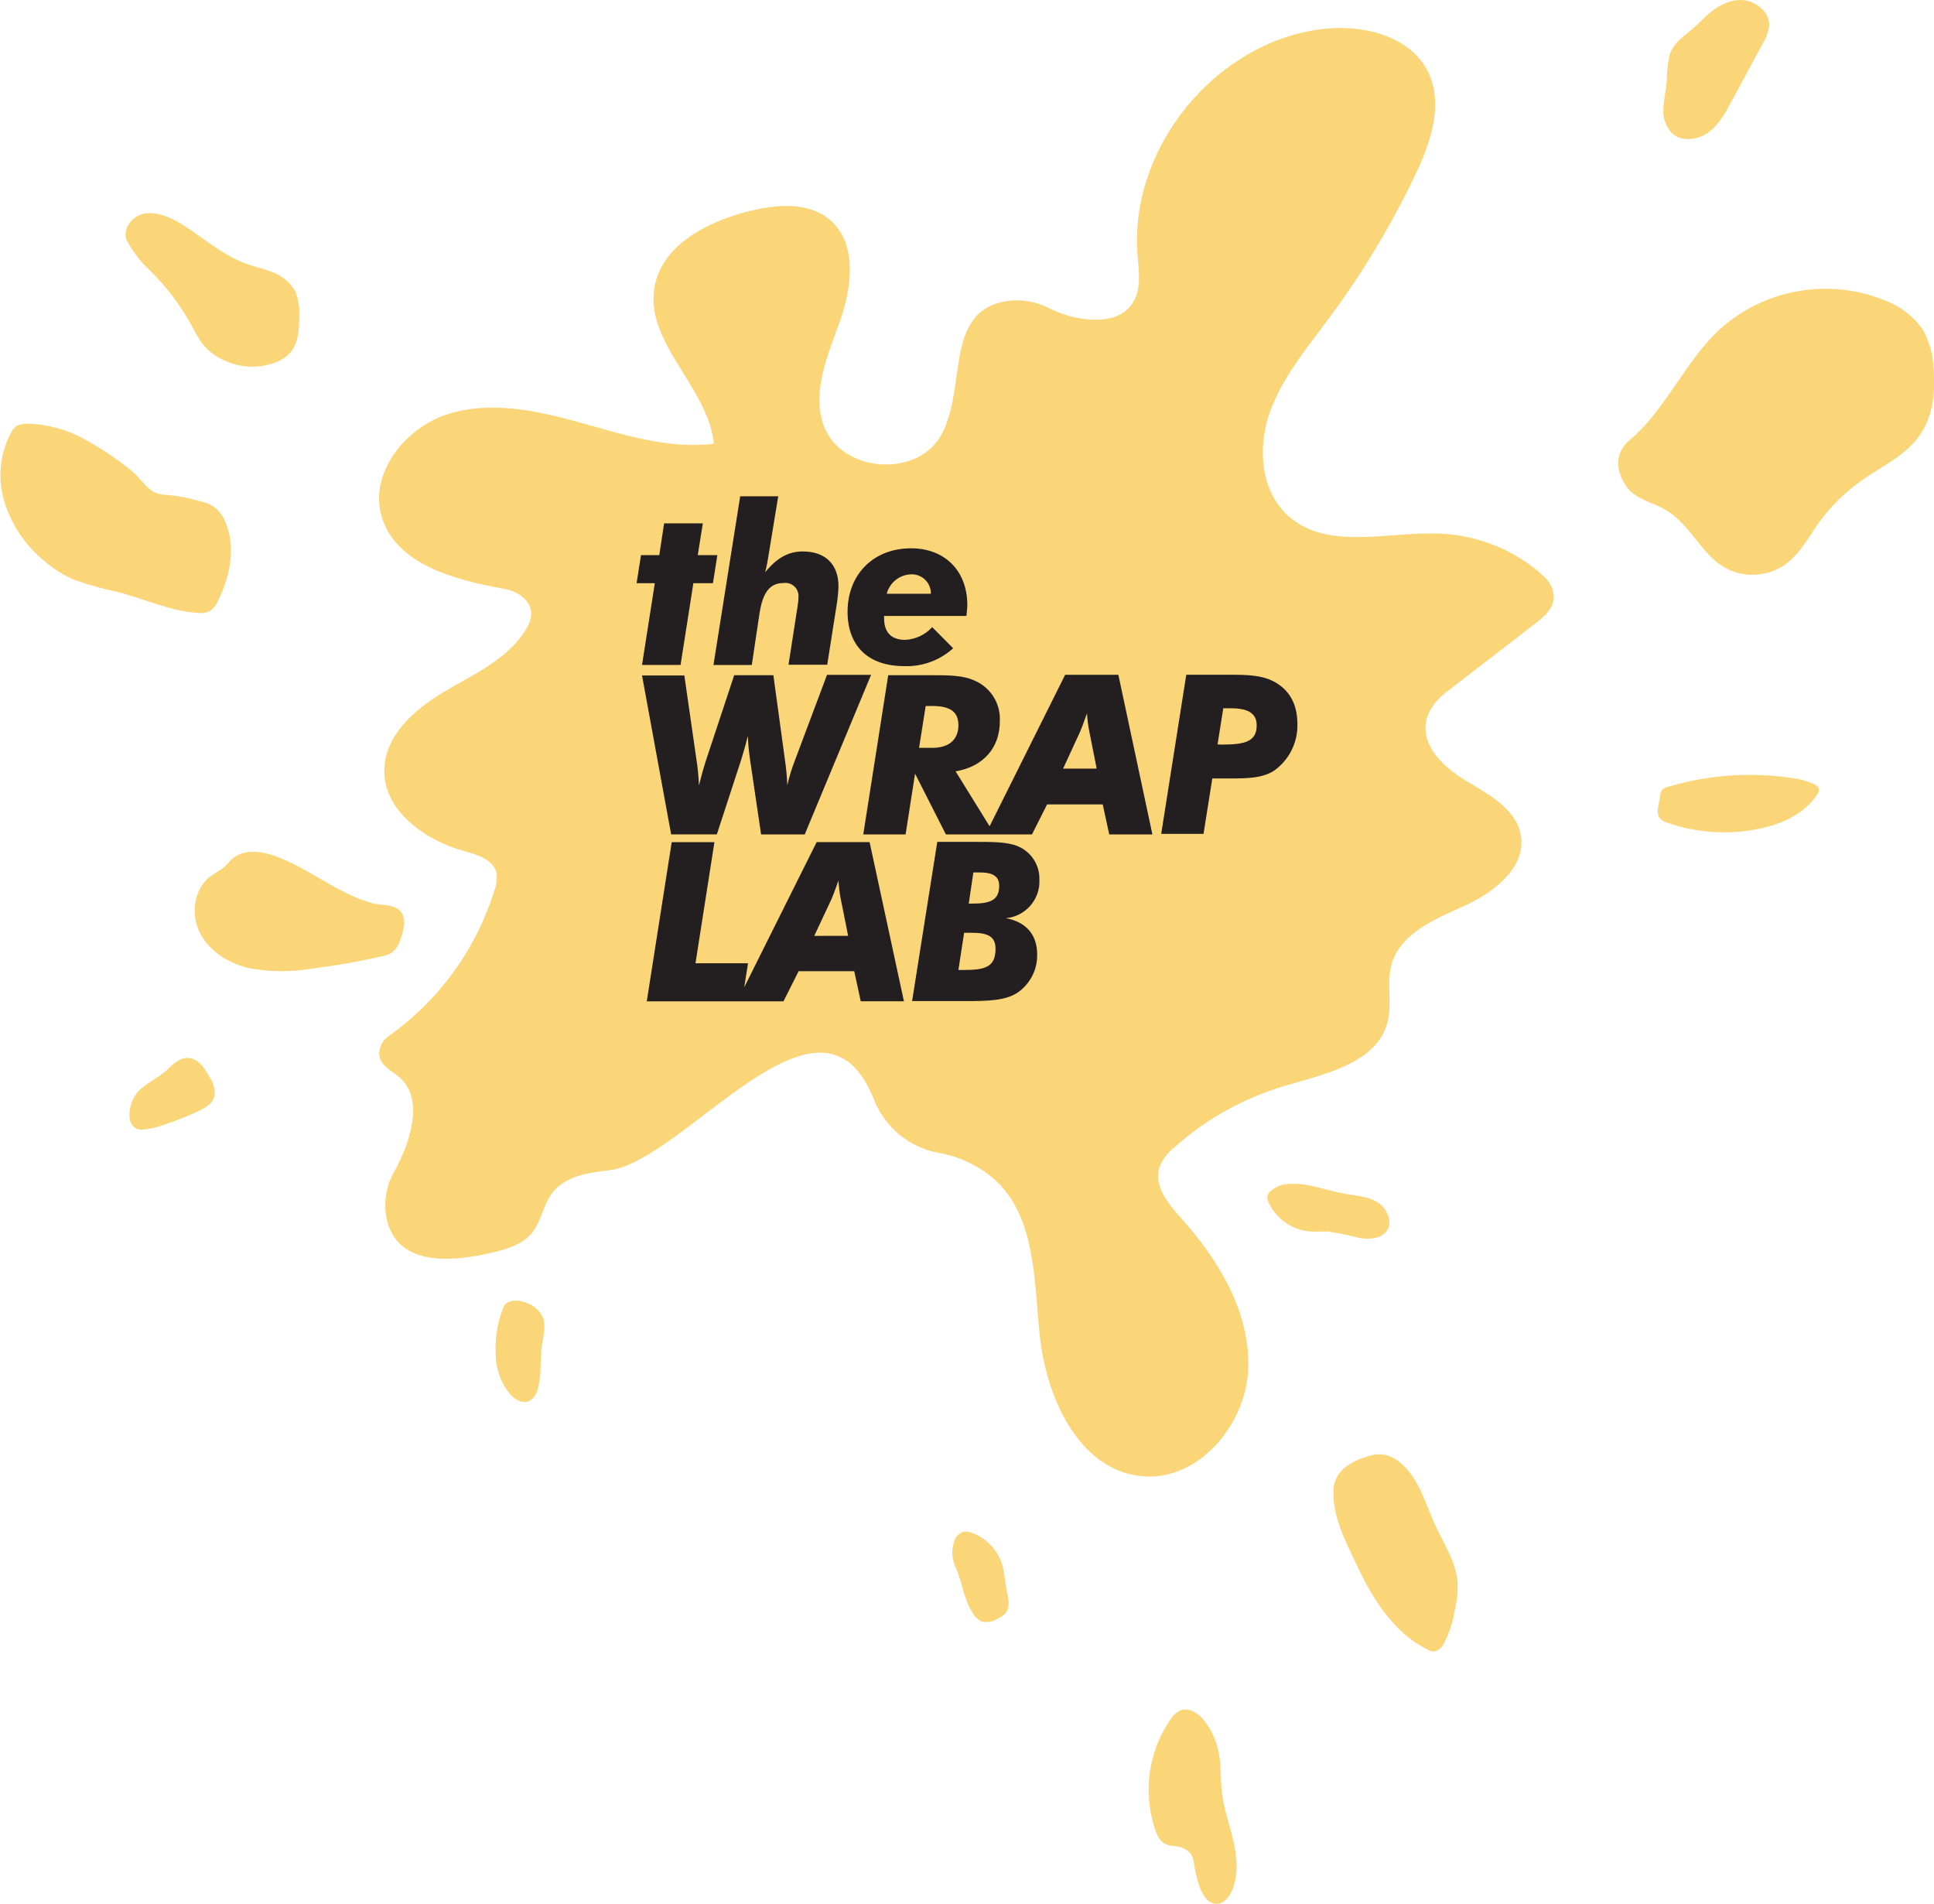
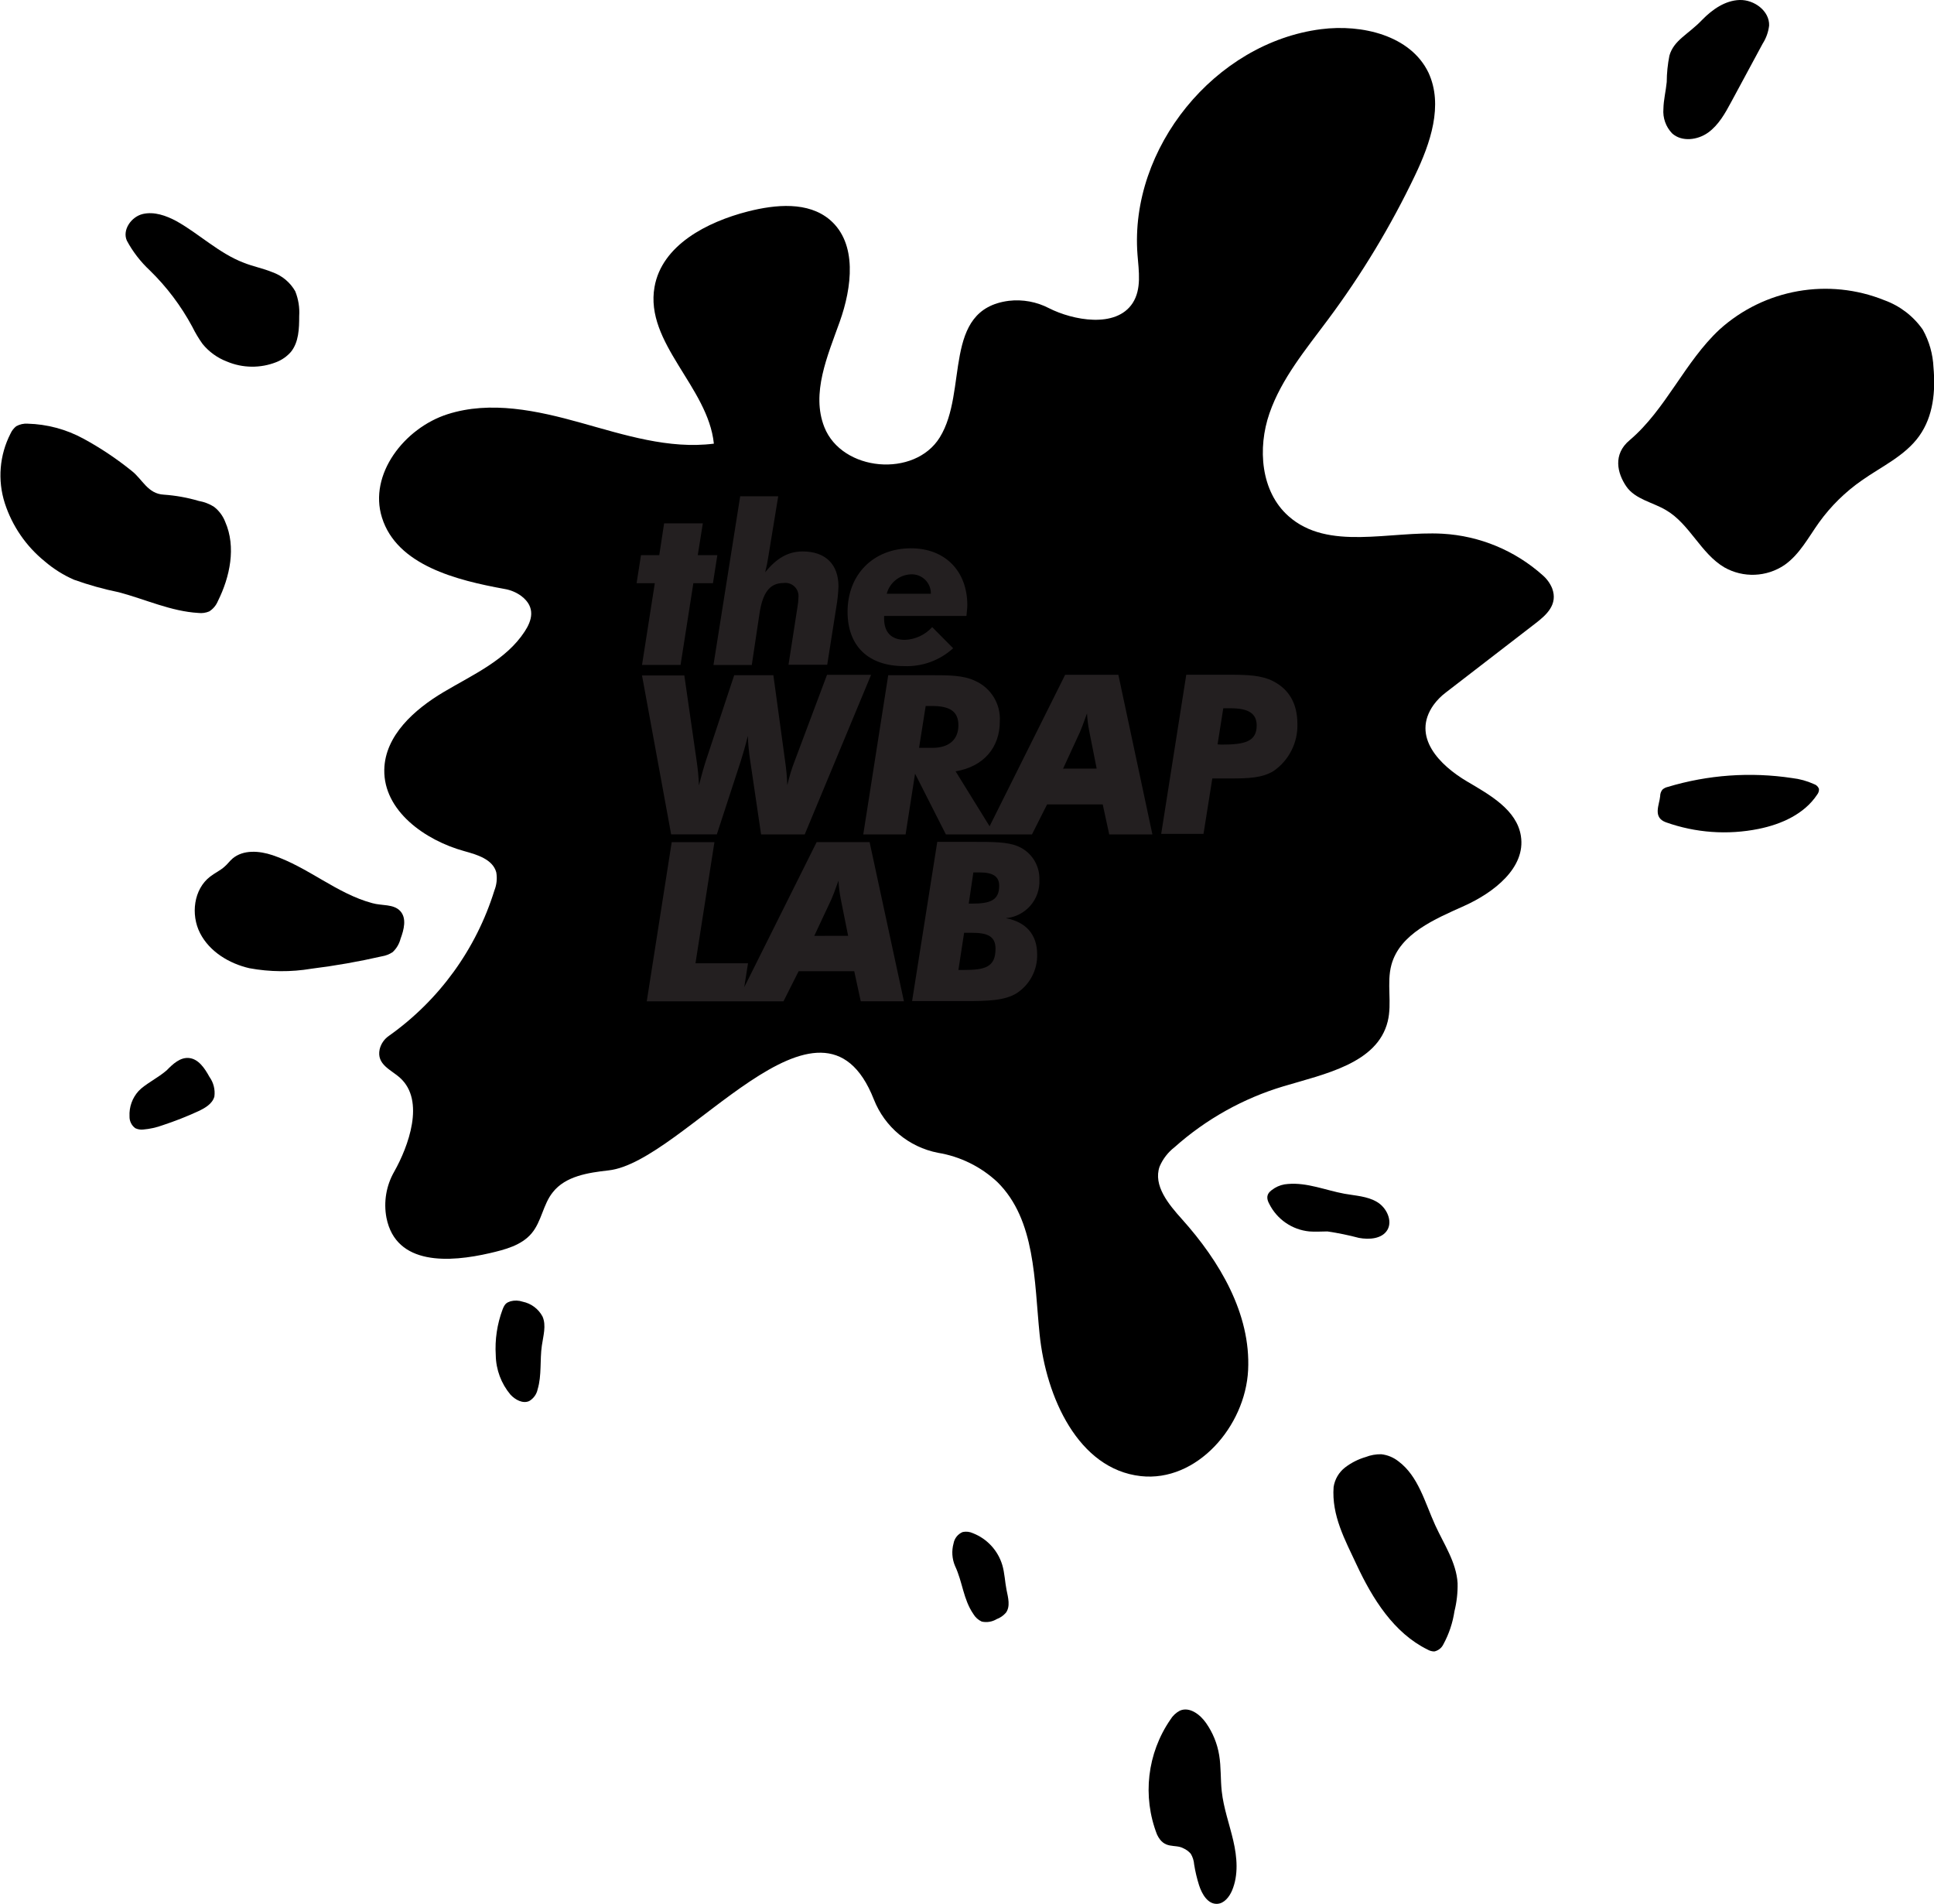
<svg xmlns="http://www.w3.org/2000/svg" viewBox="0 0 338.65 333.34">
  <defs>
-     <style>.cls-1{fill:#fad679;}.cls-2{fill:#231f20;}</style>
+     <style>
+       .cls-2 {
+         fill: #231f20;
+       }
+     </style>
  </defs>
  <g id="Layer_2" data-name="Layer 2">
    <g id="Layer_1-2" data-name="Layer 1">
-       <path class="cls-1" d="M51.7,51a7.43,7.43,0,0,0-4-3.34c-1.64-.68-3.39-1-5.05-1.67-4.31-1.65-7.71-5-11.75-7.27C29.09,37.75,27,37,25,37.47s-3.64,2.79-2.78,4.68a20.21,20.21,0,0,0,4,5.18,40.81,40.81,0,0,1,7.45,9.88,21.35,21.35,0,0,0,1.79,3,10.15,10.15,0,0,0,4.27,3.09,11.44,11.44,0,0,0,8.64.11,6.54,6.54,0,0,0,2.58-1.81c1.37-1.7,1.44-4.07,1.44-6.26A9.9,9.9,0,0,0,51.7,51Z" />
-       <path class="cls-1" d="M213.93,313.62c-.23-2.1-.1-4.23-.45-6.32a13.64,13.64,0,0,0-2.3-5.63c-1.05-1.5-2.89-2.89-4.57-2.16a4.26,4.26,0,0,0-1.67,1.57,21.65,21.65,0,0,0-2.34,20.13c1.28,2.69,3.12,1.59,4.63,2.41a3.73,3.73,0,0,1,1.27.94,4.21,4.21,0,0,1,.6,1.89,25.19,25.19,0,0,0,.86,3.63c.5,1.56,1.54,3.34,3.17,3.26,1.22-.06,2.12-1.2,2.6-2.32,1.16-2.73.89-5.86.22-8.75S214.25,316.57,213.93,313.62Z" />
-       <path class="cls-1" d="M309.78,4.46c.08-2.54-2.61-4.53-5.15-4.46s-4.81,1.66-6.58,3.48c-2.5,2.61-4.94,3.52-5.73,6.26a24.54,24.54,0,0,0-.47,4.62c-.15,1.57-.55,3.11-.58,4.68a5.54,5.54,0,0,0,1.52,4.31c1.68,1.53,4.46,1.19,6.3-.13s3-3.4,4.07-5.4l5.49-10.18A7.47,7.47,0,0,0,309.78,4.46Z" />
-       <path class="cls-1" d="M336.68,57.71A14,14,0,0,0,330,52.58a27.65,27.65,0,0,0-28.88,5.09c-6.12,5.68-9.4,14-15.75,19.39-3,2.49-2.17,5.8-.61,8.09s4.66,2.78,7,4.19c4.12,2.42,6.05,7.57,10.18,10a10,10,0,0,0,10.54-.42c2.64-1.85,4.18-4.84,6.06-7.47A31.15,31.15,0,0,1,326,84.12c3.49-2.46,7.59-4.31,10.07-7.79s2.86-7.87,2.49-12A14.87,14.87,0,0,0,336.68,57.71Z" />
-       <path class="cls-1" d="M241.09,210.43c-1.7-1-3.74-1.07-5.67-1.42-3.31-.61-6.54-2-9.89-1.71a5,5,0,0,0-2.34.72c-.68.47-1.87,1.09-.93,2.78a8.8,8.8,0,0,0,7,4.81c1.05.09,2.12,0,3.18,0a49.84,49.84,0,0,1,5.51,1.13c1.83.34,4.08.17,5-1.42S242.79,211.41,241.09,210.43Z" />
-       <path class="cls-1" d="M317.64,137.29a12.69,12.69,0,0,0-3.83-1.06A49.76,49.76,0,0,0,292,137.79a2,2,0,0,0-.91.47,1.83,1.83,0,0,0-.39,1.14c-.12,1.47-1.36,3.71,1,4.57a30.42,30.42,0,0,0,16.24,1.16c4-.81,8-2.6,10.25-6a1.45,1.45,0,0,0,.32-1A1.36,1.36,0,0,0,317.64,137.29Z" />
-       <path class="cls-1" d="M175.5,274a8.66,8.66,0,0,0-5.15-5.56,2.82,2.82,0,0,0-1.78-.2,2.66,2.66,0,0,0-1.6,2,6,6,0,0,0,.26,3.94c1.33,2.81,1.42,5.8,3.21,8.42a3.29,3.29,0,0,0,1.47,1.32,3.58,3.58,0,0,0,2.61-.43,4,4,0,0,0,1.61-1.11c.83-1.11.39-2.67.12-4S175.92,275.4,175.5,274Z" />
-       <path class="cls-1" d="M252.75,287.88a17.55,17.55,0,0,0,1.93-5.77,18.62,18.62,0,0,0,.55-4.92c-.22-3.65-2.4-6.83-3.92-10.15-1.82-4-2.95-8.59-6.45-11.19a5.89,5.89,0,0,0-3-1.23,7.13,7.13,0,0,0-2.73.49,11,11,0,0,0-3.61,1.83,5.36,5.36,0,0,0-2,3.41c-.37,5,2,9.27,4,13.56,2.8,6,6.53,12,12.45,14.91a2.39,2.39,0,0,0,1.18.33A2.3,2.3,0,0,0,252.75,287.88Z" />
-       <path class="cls-1" d="M95,230.51a5.1,5.1,0,0,0-3.48-2.6,3.69,3.69,0,0,0-2.13-.07c-.68.23-1,.42-1.39,1.44a19.41,19.41,0,0,0-1.19,8,11,11,0,0,0,2.58,6.91c.84.9,2.15,1.62,3.27,1.12a3.1,3.1,0,0,0,1.48-2.05c.74-2.46.37-5.12.74-7.66C95.12,233.9,95.69,232.09,95,230.51Z" />
-       <path class="cls-1" d="M70.09,159.52c-1.17-1.28-3.24-.91-4.9-1.39-6.2-1.65-11.29-6.34-17.47-8.4-2.31-.77-5.11-1-7,.59-.5.43-.9,1-1.4,1.42-.75.68-1.71,1.11-2.52,1.74-2.89,2.21-3.43,6.66-1.77,9.9s5.08,5.32,8.63,6.14a31.24,31.24,0,0,0,10.87.09,123.48,123.48,0,0,0,12.34-2.17,4.71,4.71,0,0,0,1.89-.74,4.83,4.83,0,0,0,1.38-2.34C70.74,162.76,71.24,160.77,70.09,159.52Z" />
-       <path class="cls-1" d="M39.44,91.38a6.12,6.12,0,0,0-2-2.67,7.38,7.38,0,0,0-2.63-1,28.64,28.64,0,0,0-6.11-1.1c-2.85-.14-3.76-2.72-5.66-4.18a55.83,55.83,0,0,0-8.46-5.64,21.58,21.58,0,0,0-9.74-2.61,3.6,3.6,0,0,0-2,.45,3.43,3.43,0,0,0-1,1.29,16,16,0,0,0-1,12.18,21.73,21.73,0,0,0,7,10.19,20.45,20.45,0,0,0,5.11,3.21,57.35,57.35,0,0,0,7.87,2.2c4.64,1.23,9.11,3.34,13.91,3.62a3.75,3.75,0,0,0,1.91-.27,3.88,3.88,0,0,0,1.51-1.8C40.27,101,41.37,95.79,39.44,91.38Z" />
-       <path class="cls-1" d="M28.52,197a59.16,59.16,0,0,0,6.16-2.42c1.2-.56,2.51-1.3,2.86-2.59a4.8,4.8,0,0,0-.86-3.43c-.83-1.51-1.93-3.19-3.64-3.32-1.51-.12-2.78,1.06-3.84,2.15-1.53,1.34-3.84,2.45-4.93,3.63a6.11,6.11,0,0,0-1.59,4.44,2.48,2.48,0,0,0,1,2.07,2.58,2.58,0,0,0,1.37.24A13.24,13.24,0,0,0,28.52,197Z" />
-       <path class="cls-1" d="M231.33,5.11c-18.58,2.37-33.59,20.82-32.15,39.49.23,2.88.73,6-.84,8.45-2.93,4.52-10.54,3-14.64.92a12.2,12.2,0,0,0-7.06-1.3c-11.76,1.53-7.06,15.81-12.08,23.91-4.4,7.12-17.14,6-20.22-1.81-2.33-5.92.56-12.44,2.7-18.44s3.12-13.69-1.71-17.83c-3.81-3.25-9.51-2.71-14.36-1.48-7.2,1.84-15.07,5.91-16.36,13.22C112.87,60.05,124,67.77,125,77.68c-7.86,1-15.67-1.53-23.3-3.66s-15.81-3.91-23.35-1.49S64.51,83.06,66.88,90.61C69.49,99,80,101.6,88.35,103.12a6.86,6.86,0,0,1,2.94,1.24c2.62,2,1.79,4.37.59,6.2-3.25,5-9.07,7.56-14.2,10.61s-10.28,7.63-10.39,13.6c-.13,7.19,7.11,12.35,14,14.25,2.28.63,5,1.44,5.61,3.72a5.87,5.87,0,0,1-.33,3.17,49,49,0,0,1-18.45,25.44,4,4,0,0,0-1.64,2.36c-.58,2.69,2,3.58,3.56,5,4.46,4,1.45,12.06-1,16.41a11.82,11.82,0,0,0-1.37,8.1c1.68,8.43,11.1,7.81,18.1,6.19,2.67-.62,5.54-1.36,7.31-3.46s2-5.07,3.72-7.2c2.22-2.83,6.19-3.43,9.77-3.83,13.26-1.46,37.22-35.94,46.45-12.41a15.17,15.17,0,0,0,11.22,9.33,20,20,0,0,1,10.4,5.12c6.72,6.63,6.44,17.28,7.4,26.66,1.12,11,6.76,23.61,17.71,24.83,9.81,1.09,18.31-8.7,18.8-18.56s-5-19.08-11.57-26.41c-2.36-2.62-5.09-5.91-3.93-9.23a8.54,8.54,0,0,1,2.63-3.4,50.41,50.41,0,0,1,19.05-10.65c7.22-2.16,16.44-4,18.26-11.35.8-3.22-.22-6.71.65-9.92,1.49-5.46,7.59-8,12.75-10.32s10.82-6.67,9.92-12.26c-.73-4.57-5.43-7.17-9.41-9.52-4.75-2.8-9.85-7.84-5.86-13.43a10.43,10.43,0,0,1,2.14-2.16l15.68-12.09c1.91-1.47,4-3.31,2.92-6.16a6.1,6.1,0,0,0-1.66-2.28,28.75,28.75,0,0,0-17.51-7.26c-9.29-.52-20.06,3.09-27-3.09-4.85-4.3-5.44-11.89-3.32-18s6.39-11.21,10.25-16.41a151.48,151.48,0,0,0,15.23-25.23c2.7-5.64,5-12.31,2.36-18C247,6.21,238.51,4.19,231.33,5.11Z" />
+       <path fill="currentColor" d="M51.7,51a7.43,7.43,0,0,0-4-3.34c-1.64-.68-3.39-1-5.05-1.67-4.31-1.65-7.71-5-11.75-7.27C29.09,37.75,27,37,25,37.47s-3.64,2.79-2.78,4.68a20.21,20.21,0,0,0,4,5.18,40.81,40.81,0,0,1,7.45,9.88,21.35,21.35,0,0,0,1.79,3,10.15,10.15,0,0,0,4.27,3.09,11.44,11.44,0,0,0,8.64.11,6.54,6.54,0,0,0,2.58-1.81c1.37-1.7,1.44-4.07,1.44-6.26A9.9,9.9,0,0,0,51.7,51Z" />
+       <path fill="currentColor" d="M213.93,313.62c-.23-2.1-.1-4.23-.45-6.32a13.64,13.64,0,0,0-2.3-5.63c-1.05-1.5-2.89-2.89-4.57-2.16a4.26,4.26,0,0,0-1.67,1.57,21.65,21.65,0,0,0-2.34,20.13c1.28,2.69,3.12,1.59,4.63,2.41a3.73,3.73,0,0,1,1.27.94,4.21,4.21,0,0,1,.6,1.89,25.19,25.19,0,0,0,.86,3.63c.5,1.56,1.54,3.34,3.17,3.26,1.22-.06,2.12-1.2,2.6-2.32,1.16-2.73.89-5.86.22-8.75S214.25,316.57,213.93,313.62Z" />
+       <path fill="currentColor" d="M309.78,4.46c.08-2.54-2.61-4.53-5.15-4.46s-4.81,1.66-6.58,3.48c-2.5,2.61-4.94,3.52-5.73,6.26a24.54,24.54,0,0,0-.47,4.62c-.15,1.57-.55,3.11-.58,4.68a5.54,5.54,0,0,0,1.52,4.31c1.68,1.53,4.46,1.19,6.3-.13s3-3.4,4.07-5.4l5.49-10.18A7.47,7.47,0,0,0,309.78,4.46Z" />
+       <path fill="currentColor" d="M336.68,57.71A14,14,0,0,0,330,52.58a27.65,27.65,0,0,0-28.88,5.09c-6.12,5.68-9.4,14-15.75,19.39-3,2.49-2.17,5.8-.61,8.09s4.66,2.78,7,4.19c4.12,2.42,6.05,7.57,10.18,10a10,10,0,0,0,10.54-.42c2.64-1.85,4.18-4.84,6.06-7.47A31.15,31.15,0,0,1,326,84.12c3.49-2.46,7.59-4.31,10.07-7.79s2.86-7.87,2.49-12A14.87,14.87,0,0,0,336.68,57.71Z" />
+       <path fill="currentColor" d="M241.09,210.43c-1.7-1-3.74-1.07-5.67-1.42-3.31-.61-6.54-2-9.89-1.71a5,5,0,0,0-2.34.72c-.68.47-1.87,1.09-.93,2.78a8.8,8.8,0,0,0,7,4.81c1.05.09,2.12,0,3.18,0a49.84,49.84,0,0,1,5.51,1.13c1.83.34,4.08.17,5-1.42S242.79,211.41,241.09,210.43Z" />
+       <path fill="currentColor" d="M317.64,137.29a12.69,12.69,0,0,0-3.83-1.06A49.76,49.76,0,0,0,292,137.79a2,2,0,0,0-.91.47,1.83,1.83,0,0,0-.39,1.14c-.12,1.47-1.36,3.71,1,4.57a30.42,30.42,0,0,0,16.24,1.16c4-.81,8-2.6,10.25-6a1.45,1.45,0,0,0,.32-1A1.36,1.36,0,0,0,317.64,137.29Z" />
+       <path fill="currentColor" d="M175.5,274a8.66,8.66,0,0,0-5.15-5.56,2.82,2.82,0,0,0-1.78-.2,2.66,2.66,0,0,0-1.6,2,6,6,0,0,0,.26,3.94c1.33,2.81,1.42,5.8,3.21,8.42a3.29,3.29,0,0,0,1.47,1.32,3.58,3.58,0,0,0,2.61-.43,4,4,0,0,0,1.61-1.11c.83-1.11.39-2.67.12-4S175.92,275.4,175.5,274Z" />
+       <path fill="currentColor" d="M252.75,287.88a17.55,17.55,0,0,0,1.93-5.77,18.62,18.62,0,0,0,.55-4.92c-.22-3.65-2.4-6.83-3.92-10.15-1.82-4-2.95-8.59-6.45-11.19a5.89,5.89,0,0,0-3-1.23,7.13,7.13,0,0,0-2.73.49,11,11,0,0,0-3.61,1.83,5.36,5.36,0,0,0-2,3.41c-.37,5,2,9.27,4,13.56,2.8,6,6.53,12,12.45,14.91a2.39,2.39,0,0,0,1.18.33A2.3,2.3,0,0,0,252.75,287.88Z" />
+       <path fill="currentColor" d="M95,230.51a5.1,5.1,0,0,0-3.48-2.6,3.69,3.69,0,0,0-2.13-.07c-.68.23-1,.42-1.39,1.44a19.41,19.41,0,0,0-1.19,8,11,11,0,0,0,2.58,6.91c.84.9,2.15,1.62,3.27,1.12a3.1,3.1,0,0,0,1.48-2.05c.74-2.46.37-5.12.74-7.66C95.12,233.9,95.69,232.09,95,230.51Z" />
+       <path fill="currentColor" d="M70.09,159.52c-1.17-1.28-3.24-.91-4.9-1.39-6.2-1.65-11.29-6.34-17.47-8.4-2.31-.77-5.11-1-7,.59-.5.43-.9,1-1.4,1.42-.75.68-1.71,1.11-2.52,1.74-2.89,2.21-3.43,6.66-1.77,9.9s5.08,5.32,8.63,6.14a31.24,31.24,0,0,0,10.87.09,123.48,123.48,0,0,0,12.34-2.17,4.71,4.71,0,0,0,1.89-.74,4.83,4.83,0,0,0,1.38-2.34C70.74,162.76,71.24,160.77,70.09,159.52Z" />
+       <path fill="currentColor" d="M39.44,91.38a6.12,6.12,0,0,0-2-2.67,7.38,7.38,0,0,0-2.63-1,28.64,28.64,0,0,0-6.11-1.1c-2.85-.14-3.76-2.72-5.66-4.18a55.83,55.83,0,0,0-8.46-5.64,21.58,21.58,0,0,0-9.74-2.61,3.6,3.6,0,0,0-2,.45,3.43,3.43,0,0,0-1,1.29,16,16,0,0,0-1,12.18,21.73,21.73,0,0,0,7,10.19,20.45,20.45,0,0,0,5.11,3.21,57.35,57.35,0,0,0,7.87,2.2c4.64,1.23,9.11,3.34,13.91,3.62a3.75,3.75,0,0,0,1.91-.27,3.88,3.88,0,0,0,1.51-1.8C40.27,101,41.37,95.79,39.44,91.38Z" />
+       <path fill="currentColor" d="M28.52,197a59.16,59.16,0,0,0,6.16-2.42c1.2-.56,2.51-1.3,2.86-2.59a4.8,4.8,0,0,0-.86-3.43c-.83-1.51-1.93-3.19-3.64-3.32-1.51-.12-2.78,1.06-3.84,2.15-1.53,1.34-3.84,2.45-4.93,3.63a6.11,6.11,0,0,0-1.59,4.44,2.48,2.48,0,0,0,1,2.07,2.58,2.58,0,0,0,1.37.24A13.24,13.24,0,0,0,28.52,197Z" />
+       <path fill="currentColor" d="M231.33,5.11c-18.58,2.37-33.59,20.82-32.15,39.49.23,2.88.73,6-.84,8.45-2.93,4.52-10.54,3-14.64.92a12.2,12.2,0,0,0-7.06-1.3c-11.76,1.53-7.06,15.81-12.08,23.91-4.4,7.12-17.14,6-20.22-1.81-2.33-5.92.56-12.44,2.7-18.44s3.12-13.69-1.71-17.83c-3.81-3.25-9.51-2.71-14.36-1.48-7.2,1.84-15.07,5.91-16.36,13.22C112.87,60.05,124,67.77,125,77.68c-7.86,1-15.67-1.53-23.3-3.66s-15.81-3.91-23.35-1.49S64.51,83.06,66.88,90.61C69.49,99,80,101.6,88.35,103.12a6.86,6.86,0,0,1,2.94,1.24c2.62,2,1.79,4.37.59,6.2-3.25,5-9.07,7.56-14.2,10.61s-10.28,7.63-10.39,13.6c-.13,7.19,7.11,12.35,14,14.25,2.28.63,5,1.44,5.61,3.72a5.87,5.87,0,0,1-.33,3.17,49,49,0,0,1-18.45,25.44,4,4,0,0,0-1.64,2.36c-.58,2.69,2,3.58,3.56,5,4.46,4,1.45,12.06-1,16.41a11.82,11.82,0,0,0-1.37,8.1c1.68,8.43,11.1,7.81,18.1,6.19,2.67-.62,5.54-1.36,7.31-3.46s2-5.07,3.72-7.2c2.22-2.83,6.19-3.43,9.77-3.83,13.26-1.46,37.22-35.94,46.45-12.41a15.17,15.17,0,0,0,11.22,9.33,20,20,0,0,1,10.4,5.12c6.72,6.63,6.44,17.28,7.4,26.66,1.12,11,6.76,23.61,17.71,24.83,9.81,1.09,18.31-8.7,18.8-18.56s-5-19.08-11.57-26.41c-2.36-2.62-5.09-5.91-3.93-9.23a8.54,8.54,0,0,1,2.63-3.4,50.41,50.41,0,0,1,19.05-10.65c7.22-2.16,16.44-4,18.26-11.35.8-3.22-.22-6.71.65-9.92,1.49-5.46,7.59-8,12.75-10.32s10.82-6.67,9.92-12.26c-.73-4.57-5.43-7.17-9.41-9.52-4.75-2.8-9.85-7.84-5.86-13.43a10.43,10.43,0,0,1,2.14-2.16l15.68-12.09c1.91-1.47,4-3.31,2.92-6.16a6.1,6.1,0,0,0-1.66-2.28,28.75,28.75,0,0,0-17.51-7.26c-9.29-.52-20.06,3.09-27-3.09-4.85-4.3-5.44-11.89-3.32-18s6.39-11.21,10.25-16.41a151.48,151.48,0,0,0,15.23-25.23c2.7-5.64,5-12.31,2.36-18C247,6.21,238.51,4.19,231.33,5.11Z" />
      <path class="cls-2" d="M114.66,102.11h-3.19l.77-4.91h3.2l.85-5.57h6.78l-.89,5.57h3.43l-.77,4.91h-3.43l-2.24,14.31h-6.75Z" />
      <path class="cls-2" d="M129.61,86.89h6.66l-1.7,10.37a28.66,28.66,0,0,1-.58,2.93c2-2.46,4-3.63,6.55-3.64,4,0,6.28,2.26,6.28,6.11a26.87,26.87,0,0,1-.38,3.63l-1.59,10.1h-6.78l1.58-10.18a9.92,9.92,0,0,0,.16-1.6,2.3,2.3,0,0,0-2.62-2.53c-2.45,0-3.66,1.76-4.2,5.35l-1.35,9h-6.71Z" />
      <path class="cls-2" d="M154.81,108.29c0,2.45,1.29,3.74,3.67,3.74a6.79,6.79,0,0,0,4.75-2.23l3.67,3.7a12.05,12.05,0,0,1-8.57,3.13c-6.32,0-9.91-3.54-9.92-9.5,0-6.59,4.55-11.12,11.1-11.13,6,0,9.86,4,9.87,9.93,0,.51-.08,1.13-.15,1.91l-14.42,0Zm4.66-7.73a4.56,4.56,0,0,0-4.2,3.4H163A3.34,3.34,0,0,0,159.47,100.56Z" />
      <path class="cls-2" d="M112.42,118.27h7.41l2.16,15a39.08,39.08,0,0,1,.4,4.25c.5-2,.93-3.47,1.24-4.41l4.93-14.89h6.86l2.05,15a39.7,39.7,0,0,1,.39,4.25,31,31,0,0,1,1.36-4.41l5.59-14.9h7.72L140.91,146.1h-7.64l-1.92-13a37.07,37.07,0,0,1-.4-4.25c-.46,1.84-.89,3.32-1.24,4.41l-4.19,12.83h-8Z" />
      <path class="cls-2" d="M195.83,118.15l-9.32,0-13.23,26.52-5.95-9.62c4.91-.82,7.75-4.18,7.74-8.74a7.28,7.28,0,0,0-4.3-7.09c-2.06-1-4.6-1-7.83-1h-7.41l-4.37,27.88,7.41,0,1.66-10.64,5.4,10.64H180.7l2.65-5.26h9.74l1.14,5.26h7.56Zm-32.56,12.79h-2.34l1.16-7.33h1.09c3.12,0,4.64.93,4.64,3.38S166.23,130.94,163.27,130.94Zm22.88,3.64,2.95-6.4c.19-.43.62-1.52,1.24-3.28a21.17,21.17,0,0,0,.4,3.16l1.29,6.51Z" />
      <path class="cls-2" d="M207.72,118.14h7.64c3,0,5.49.07,7.56,1.12,2.81,1.44,4.25,3.93,4.26,7.48A9.69,9.69,0,0,1,223,135c-2,1.22-4.44,1.3-7.6,1.3h-3.12l-1.54,9.7h-7.41Zm6.17,12.23c4,0,6.16-.48,6.16-3.36,0-2.11-1.49-3-4.53-3H214.2l-1,6.32Z" />
      <path class="cls-2" d="M152.27,147.44H143l-12.68,25.41.66-4.19-9.2,0,3.32-21.21h-7.48l-4.37,27.87,16.68,0h7.26l2.65-5.27h9.74l1.14,5.26h7.56Zm-9.69,16.42,3-6.4c.19-.42.62-1.52,1.24-3.27a22.91,22.91,0,0,0,.39,3.16l1.3,6.5Z" />
      <path class="cls-2" d="M181.61,167.08a7.9,7.9,0,0,1-3.54,6.79c-2.11,1.33-5.07,1.41-9.16,1.41l-9.2,0,4.41-27.88h6.31c3.43,0,6,0,7.8.77A6.13,6.13,0,0,1,182,154a6.45,6.45,0,0,1-5.88,6.76C179.69,161.43,181.6,163.65,181.61,167.08Zm-12.9,2.75c3.7,0,5.61-.44,5.61-3.71,0-2.15-1.33-2.81-4.18-2.8h-1.32l-1,6.51Zm1.54-11.62c3.08,0,4.72-.55,4.71-3.12,0-1.68-1.13-2.34-3.47-2.34h-1.05l-.81,5.46Z" />
    </g>
  </g>
</svg>
